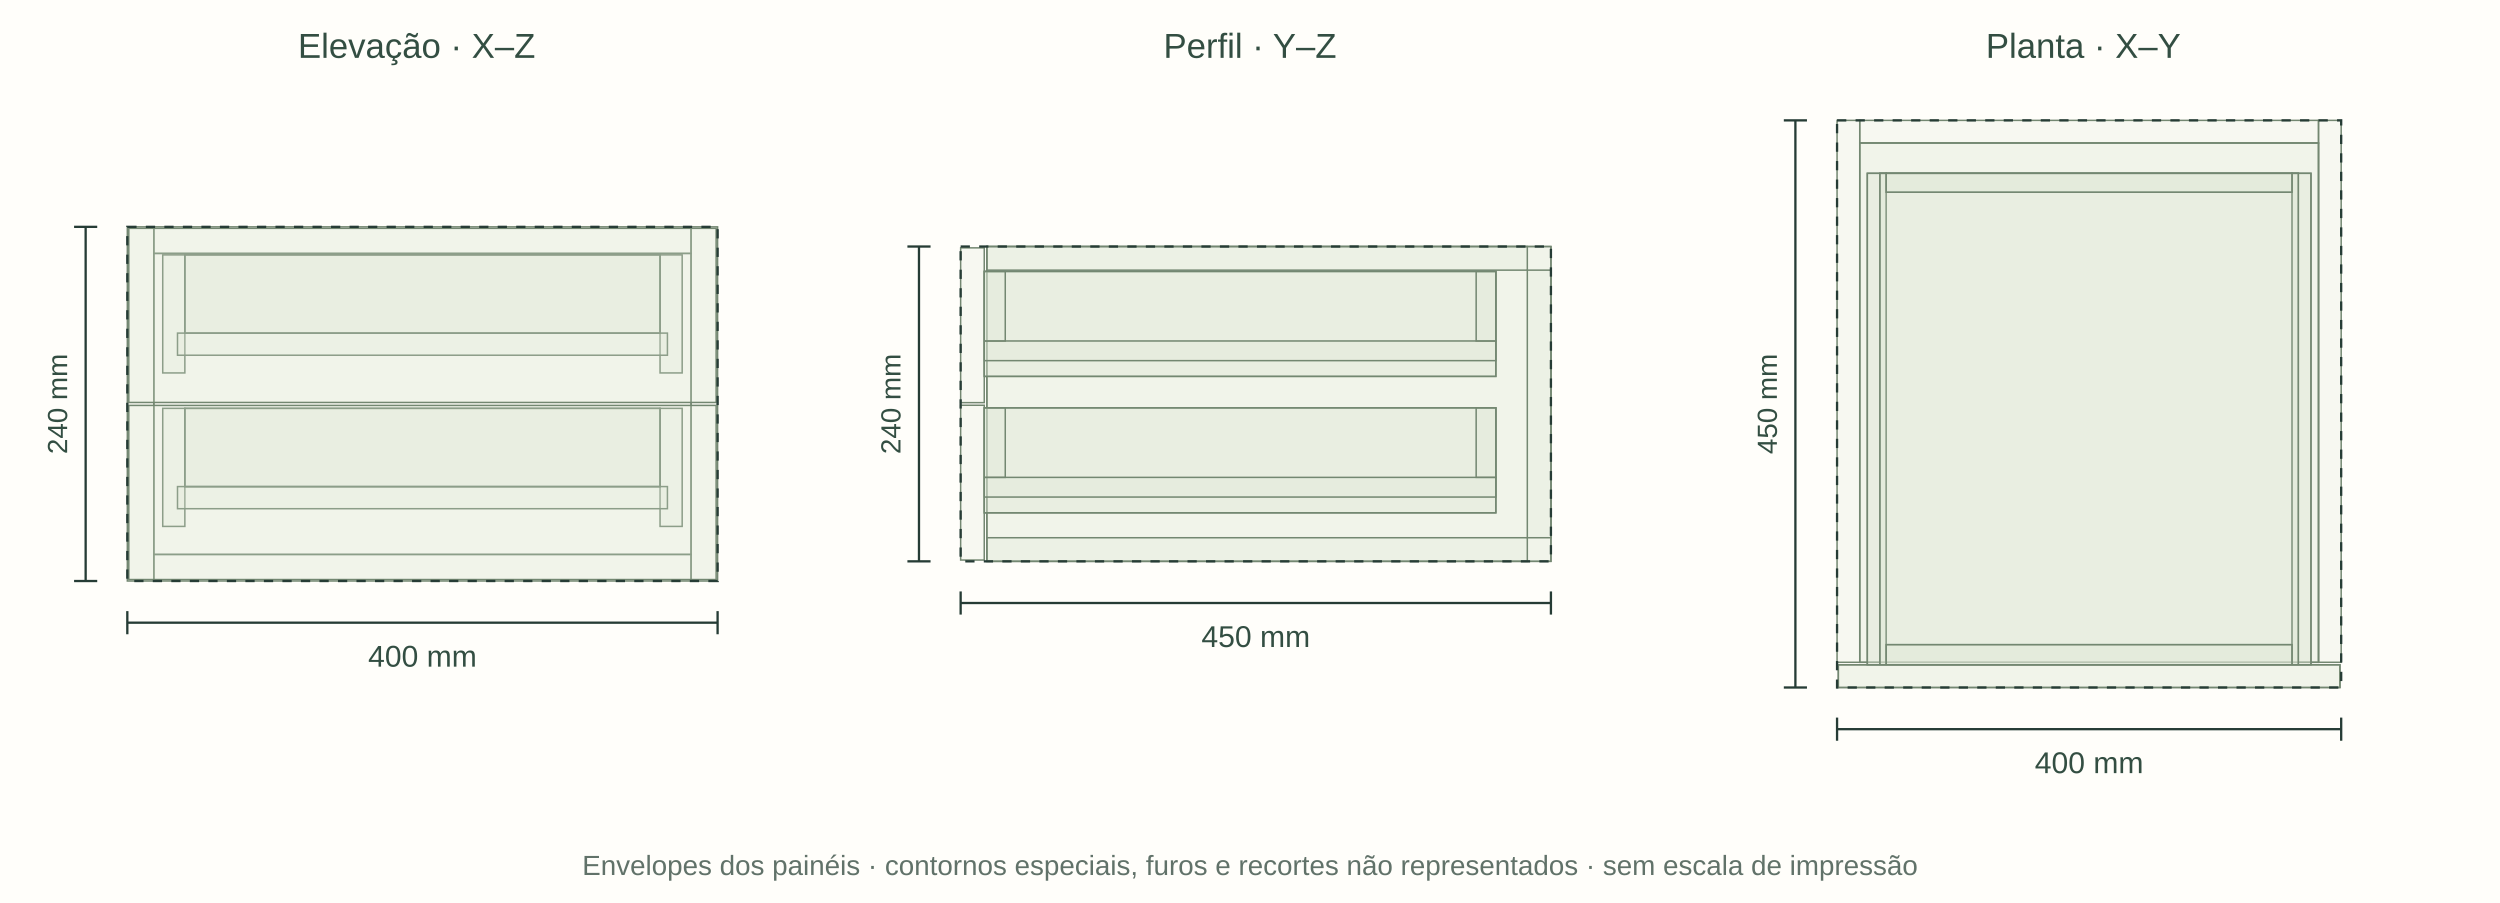
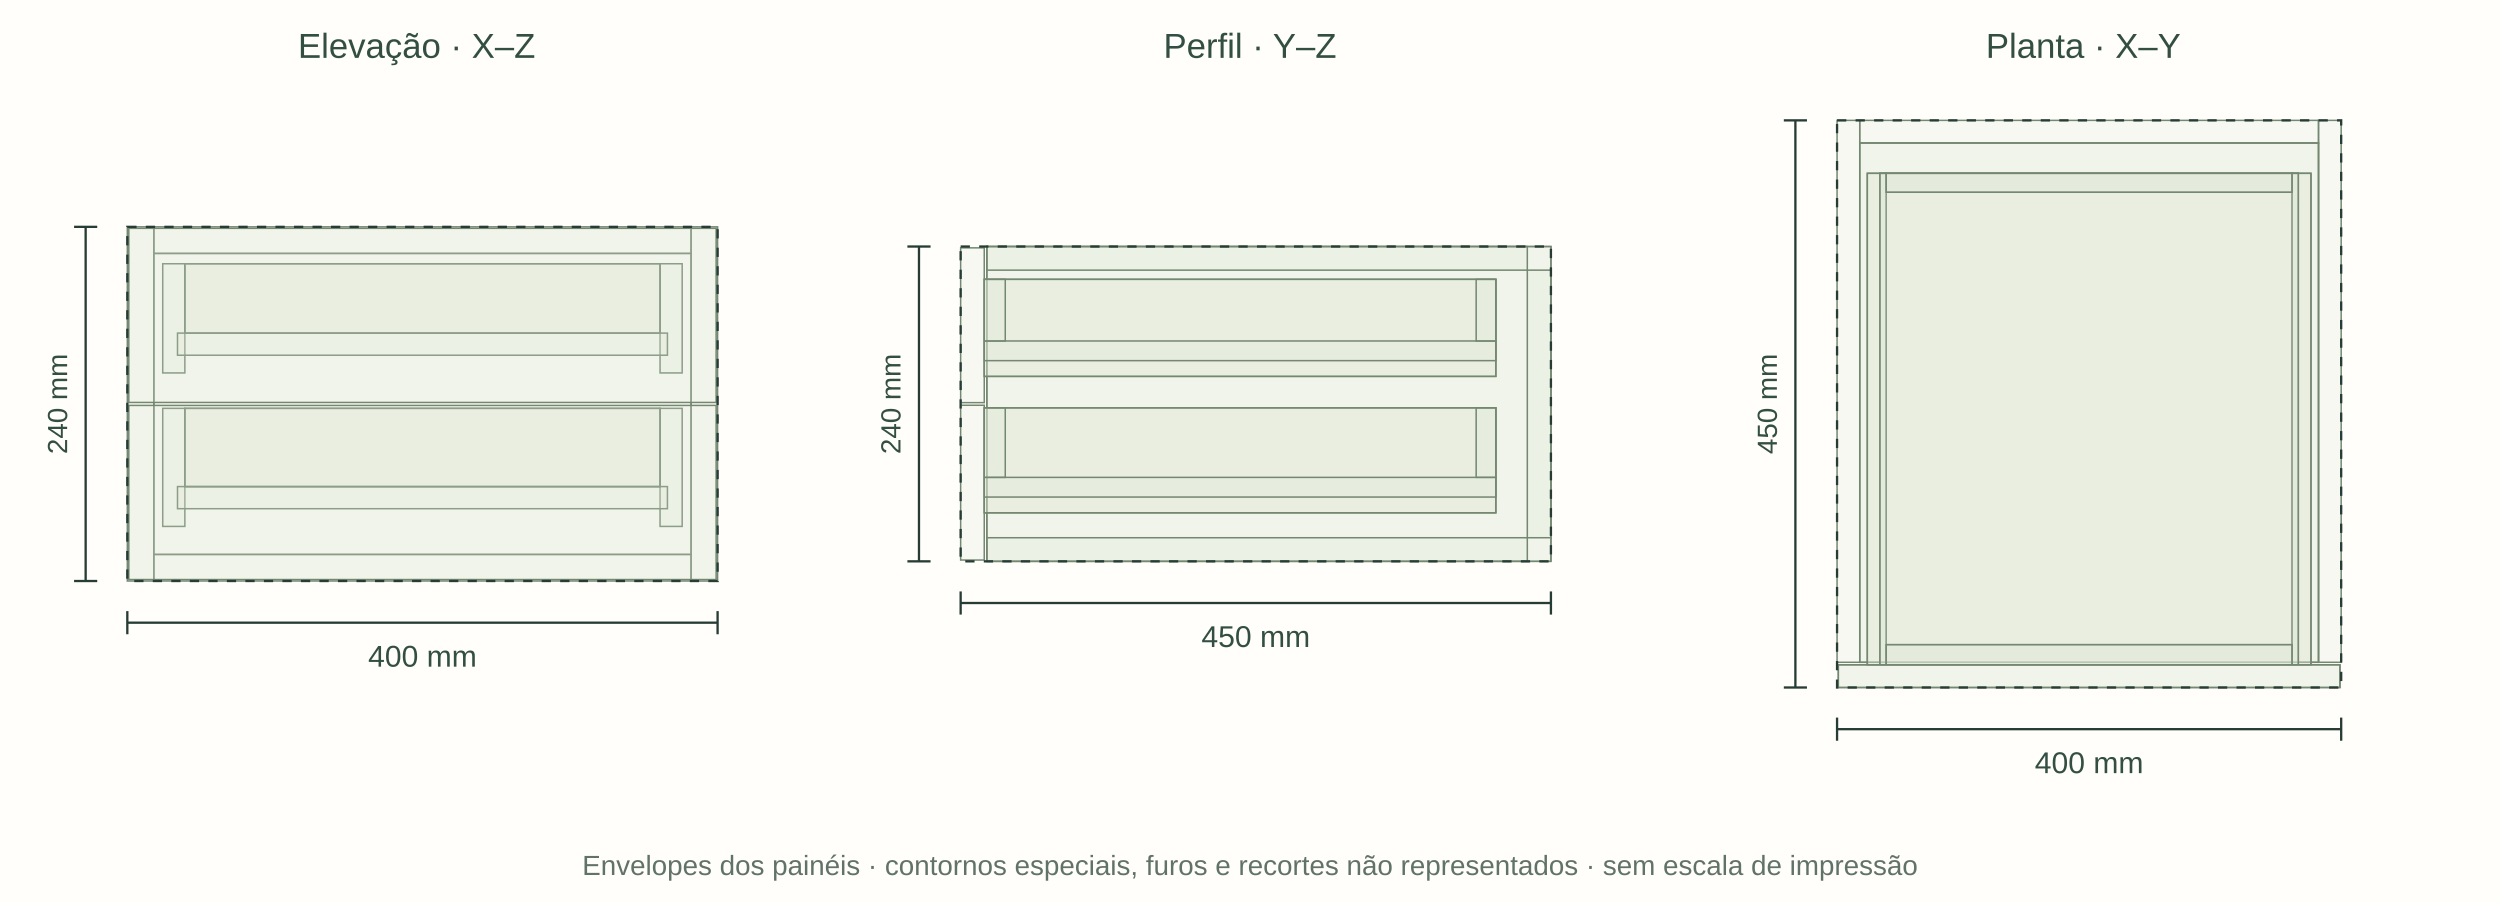
<svg xmlns="http://www.w3.org/2000/svg" viewBox="0 0 1080 390" role="img" aria-label="Esquemas de envelopes em três projeções, cotas nominais em milímetros">
  <rect width="1080" height="390" fill="#fffefa" />
  <g font-family="Arial" fill="#334e42">
    <text x="180" y="25" text-anchor="middle" font-size="15">Elevação · X–Z</text>
    <rect x="298.52" y="98.00" width="11.48" height="153.00" fill="#dce5d4" fill-opacity=".24" stroke="#738771" stroke-width=".65" />
    <rect x="55.00" y="98.00" width="11.47" height="153.00" fill="#dce5d4" fill-opacity=".24" stroke="#738771" stroke-width=".65" />
    <rect x="66.48" y="109.48" width="232.05" height="130.05" fill="#dce5d4" fill-opacity=".24" stroke="#738771" stroke-width=".65" />
    <rect x="66.48" y="239.52" width="232.05" height="11.47" fill="#dce5d4" fill-opacity=".24" stroke="#738771" stroke-width=".65" />
    <rect x="66.48" y="98.00" width="232.05" height="11.47" fill="#dce5d4" fill-opacity=".24" stroke="#738771" stroke-width=".65" />
    <rect x="285.14" y="176.41" width="9.56" height="51.00" fill="#dce5d4" fill-opacity=".24" stroke="#738771" stroke-width=".65" />
    <rect x="70.30" y="176.41" width="9.56" height="51.00" fill="#dce5d4" fill-opacity=".24" stroke="#738771" stroke-width=".65" />
    <rect x="76.68" y="210.20" width="211.65" height="9.56" fill="#dce5d4" fill-opacity=".24" stroke="#738771" stroke-width=".65" />
    <rect x="79.86" y="176.41" width="205.27" height="33.79" fill="#dce5d4" fill-opacity=".24" stroke="#738771" stroke-width=".65" />
    <rect x="79.86" y="176.41" width="205.27" height="33.79" fill="#dce5d4" fill-opacity=".24" stroke="#738771" stroke-width=".65" />
    <rect x="55.64" y="175.14" width="253.73" height="75.22" fill="#dce5d4" fill-opacity=".24" stroke="#738771" stroke-width=".65" />
-     <rect x="285.14" y="110.11" width="9.56" height="51.00" fill="#dce5d4" fill-opacity=".24" stroke="#738771" stroke-width=".65" />
-     <rect x="70.30" y="110.11" width="9.56" height="51.00" fill="#dce5d4" fill-opacity=".24" stroke="#738771" stroke-width=".65" />
+     <rect x="285.14" y="113.94" width="9.56" height="47.17" fill="#dce5d4" fill-opacity=".24" stroke="#738771" stroke-width=".65" />
+     <rect x="70.30" y="113.94" width="9.56" height="47.17" fill="#dce5d4" fill-opacity=".24" stroke="#738771" stroke-width=".65" />
    <rect x="76.68" y="143.90" width="211.65" height="9.56" fill="#dce5d4" fill-opacity=".24" stroke="#738771" stroke-width=".65" />
-     <rect x="79.86" y="110.11" width="205.27" height="33.79" fill="#dce5d4" fill-opacity=".24" stroke="#738771" stroke-width=".65" />
-     <rect x="79.86" y="110.11" width="205.27" height="33.79" fill="#dce5d4" fill-opacity=".24" stroke="#738771" stroke-width=".65" />
+     <rect x="79.86" y="113.94" width="205.27" height="29.96" fill="#dce5d4" fill-opacity=".24" stroke="#738771" stroke-width=".65" />
+     <rect x="79.86" y="113.94" width="205.27" height="29.96" fill="#dce5d4" fill-opacity=".24" stroke="#738771" stroke-width=".65" />
    <rect x="55.64" y="98.64" width="253.73" height="75.22" fill="#dce5d4" fill-opacity=".24" stroke="#738771" stroke-width=".65" />
    <rect x="55.00" y="98.00" width="255.00" height="153.00" fill="none" stroke="#263c35" stroke-dasharray="4 4" />
    <path d="M55,264.0v10 M55,269.0h255 m0,-5v10" stroke="#263c35" fill="none" />
    <text x="182.5" y="288.0" text-anchor="middle" font-size="13">400 mm</text>
    <path d="M32,98.0h10 M37,98.0v153.0 m-5,0h10" stroke="#263c35" fill="none" />
    <text transform="translate(29,174.5) rotate(-90)" text-anchor="middle" font-size="12">240 mm</text>
  </g>
  <g font-family="Arial" fill="#334e42">
    <text x="540" y="25" text-anchor="middle" font-size="15">Perfil · Y–Z</text>
    <rect x="426.33" y="106.50" width="243.67" height="136.00" fill="#dce5d4" fill-opacity=".24" stroke="#738771" stroke-width=".65" />
    <rect x="426.33" y="106.50" width="243.67" height="136.00" fill="#dce5d4" fill-opacity=".24" stroke="#738771" stroke-width=".65" />
    <rect x="659.80" y="116.70" width="10.20" height="115.60" fill="#dce5d4" fill-opacity=".24" stroke="#738771" stroke-width=".65" />
    <rect x="426.33" y="232.30" width="233.47" height="10.20" fill="#dce5d4" fill-opacity=".24" stroke="#738771" stroke-width=".65" />
    <rect x="426.33" y="106.50" width="233.47" height="10.20" fill="#dce5d4" fill-opacity=".24" stroke="#738771" stroke-width=".65" />
    <rect x="425.20" y="176.20" width="221.00" height="45.33" fill="#dce5d4" fill-opacity=".24" stroke="#738771" stroke-width=".65" />
    <rect x="425.20" y="176.20" width="221.00" height="45.33" fill="#dce5d4" fill-opacity=".24" stroke="#738771" stroke-width=".65" />
    <rect x="425.20" y="206.23" width="221.00" height="8.50" fill="#dce5d4" fill-opacity=".24" stroke="#738771" stroke-width=".65" />
    <rect x="637.70" y="176.20" width="8.50" height="30.03" fill="#dce5d4" fill-opacity=".24" stroke="#738771" stroke-width=".65" />
    <rect x="425.20" y="176.20" width="9.07" height="30.03" fill="#dce5d4" fill-opacity=".24" stroke="#738771" stroke-width=".65" />
    <rect x="415.00" y="175.07" width="10.20" height="66.87" fill="#dce5d4" fill-opacity=".24" stroke="#738771" stroke-width=".65" />
-     <rect x="425.20" y="117.27" width="221.00" height="45.33" fill="#dce5d4" fill-opacity=".24" stroke="#738771" stroke-width=".65" />
-     <rect x="425.20" y="117.27" width="221.00" height="45.33" fill="#dce5d4" fill-opacity=".24" stroke="#738771" stroke-width=".65" />
+     <rect x="425.20" y="120.67" width="221.00" height="41.93" fill="#dce5d4" fill-opacity=".24" stroke="#738771" stroke-width=".65" />
+     <rect x="425.20" y="120.67" width="221.00" height="41.93" fill="#dce5d4" fill-opacity=".24" stroke="#738771" stroke-width=".65" />
    <rect x="425.20" y="147.30" width="221.00" height="8.50" fill="#dce5d4" fill-opacity=".24" stroke="#738771" stroke-width=".65" />
-     <rect x="637.70" y="117.27" width="8.50" height="30.03" fill="#dce5d4" fill-opacity=".24" stroke="#738771" stroke-width=".65" />
-     <rect x="425.20" y="117.27" width="9.07" height="30.03" fill="#dce5d4" fill-opacity=".24" stroke="#738771" stroke-width=".65" />
+     <rect x="637.70" y="120.67" width="8.50" height="26.63" fill="#dce5d4" fill-opacity=".24" stroke="#738771" stroke-width=".65" />
+     <rect x="425.20" y="120.67" width="9.07" height="26.63" fill="#dce5d4" fill-opacity=".24" stroke="#738771" stroke-width=".65" />
    <rect x="415.00" y="107.07" width="10.20" height="66.87" fill="#dce5d4" fill-opacity=".24" stroke="#738771" stroke-width=".65" />
    <rect x="415.00" y="106.50" width="255.00" height="136.00" fill="none" stroke="#263c35" stroke-dasharray="4 4" />
    <path d="M415.0,255.5v10 M415.0,260.5h255 m0,-5v10" stroke="#263c35" fill="none" />
    <text x="542.5" y="279.5" text-anchor="middle" font-size="13">450 mm</text>
    <path d="M392.0,106.5h10 M397.0,106.5v136 m-5,0h10" stroke="#263c35" fill="none" />
    <text transform="translate(389.0,174.5) rotate(-90)" text-anchor="middle" font-size="12">240 mm</text>
  </g>
  <g font-family="Arial" fill="#334e42">
    <text x="900" y="25" text-anchor="middle" font-size="15">Planta · X–Y</text>
    <rect x="1001.59" y="52.00" width="9.80" height="234.11" fill="#dce5d4" fill-opacity=".24" stroke="#738771" stroke-width=".65" />
    <rect x="793.61" y="52.00" width="9.80" height="234.11" fill="#dce5d4" fill-opacity=".24" stroke="#738771" stroke-width=".65" />
    <rect x="803.41" y="52.00" width="198.18" height="9.80" fill="#dce5d4" fill-opacity=".24" stroke="#738771" stroke-width=".65" />
    <rect x="803.41" y="61.80" width="198.18" height="224.31" fill="#dce5d4" fill-opacity=".24" stroke="#738771" stroke-width=".65" />
    <rect x="803.41" y="61.80" width="198.18" height="224.31" fill="#dce5d4" fill-opacity=".24" stroke="#738771" stroke-width=".65" />
    <rect x="990.16" y="74.87" width="8.17" height="212.33" fill="#dce5d4" fill-opacity=".24" stroke="#738771" stroke-width=".65" />
    <rect x="806.68" y="74.87" width="8.17" height="212.33" fill="#dce5d4" fill-opacity=".24" stroke="#738771" stroke-width=".65" />
    <rect x="812.12" y="74.87" width="180.76" height="212.33" fill="#dce5d4" fill-opacity=".24" stroke="#738771" stroke-width=".65" />
    <rect x="814.84" y="74.87" width="175.31" height="8.17" fill="#dce5d4" fill-opacity=".24" stroke="#738771" stroke-width=".65" />
    <rect x="814.84" y="278.49" width="175.31" height="8.71" fill="#dce5d4" fill-opacity=".24" stroke="#738771" stroke-width=".65" />
    <rect x="794.16" y="287.20" width="216.69" height="9.80" fill="#dce5d4" fill-opacity=".24" stroke="#738771" stroke-width=".65" />
    <rect x="990.16" y="74.87" width="8.17" height="212.33" fill="#dce5d4" fill-opacity=".24" stroke="#738771" stroke-width=".65" />
    <rect x="806.68" y="74.87" width="8.17" height="212.33" fill="#dce5d4" fill-opacity=".24" stroke="#738771" stroke-width=".65" />
    <rect x="812.12" y="74.87" width="180.76" height="212.33" fill="#dce5d4" fill-opacity=".24" stroke="#738771" stroke-width=".65" />
    <rect x="814.84" y="74.87" width="175.31" height="8.17" fill="#dce5d4" fill-opacity=".24" stroke="#738771" stroke-width=".65" />
    <rect x="814.84" y="278.49" width="175.31" height="8.71" fill="#dce5d4" fill-opacity=".24" stroke="#738771" stroke-width=".65" />
    <rect x="794.16" y="287.20" width="216.69" height="9.80" fill="#dce5d4" fill-opacity=".24" stroke="#738771" stroke-width=".65" />
    <rect x="793.61" y="52.00" width="217.78" height="245.00" fill="none" stroke="#263c35" stroke-dasharray="4 4" />
    <path d="M793.611,310.0v10 M793.611,315.0h217.778 m0,-5v10" stroke="#263c35" fill="none" />
    <text x="902.5" y="334.0" text-anchor="middle" font-size="13">400 mm</text>
    <path d="M770.611,52.0h10 M775.611,52.0v245.0 m-5,0h10" stroke="#263c35" fill="none" />
    <text transform="translate(767.6111,174.5) rotate(-90)" text-anchor="middle" font-size="12">450 mm</text>
  </g>
  <text x="540" y="378" text-anchor="middle" font-family="Arial" font-size="12" fill="#617269">Envelopes dos painéis · contornos especiais, furos e recortes não representados · sem escala de impressão</text>
</svg>
